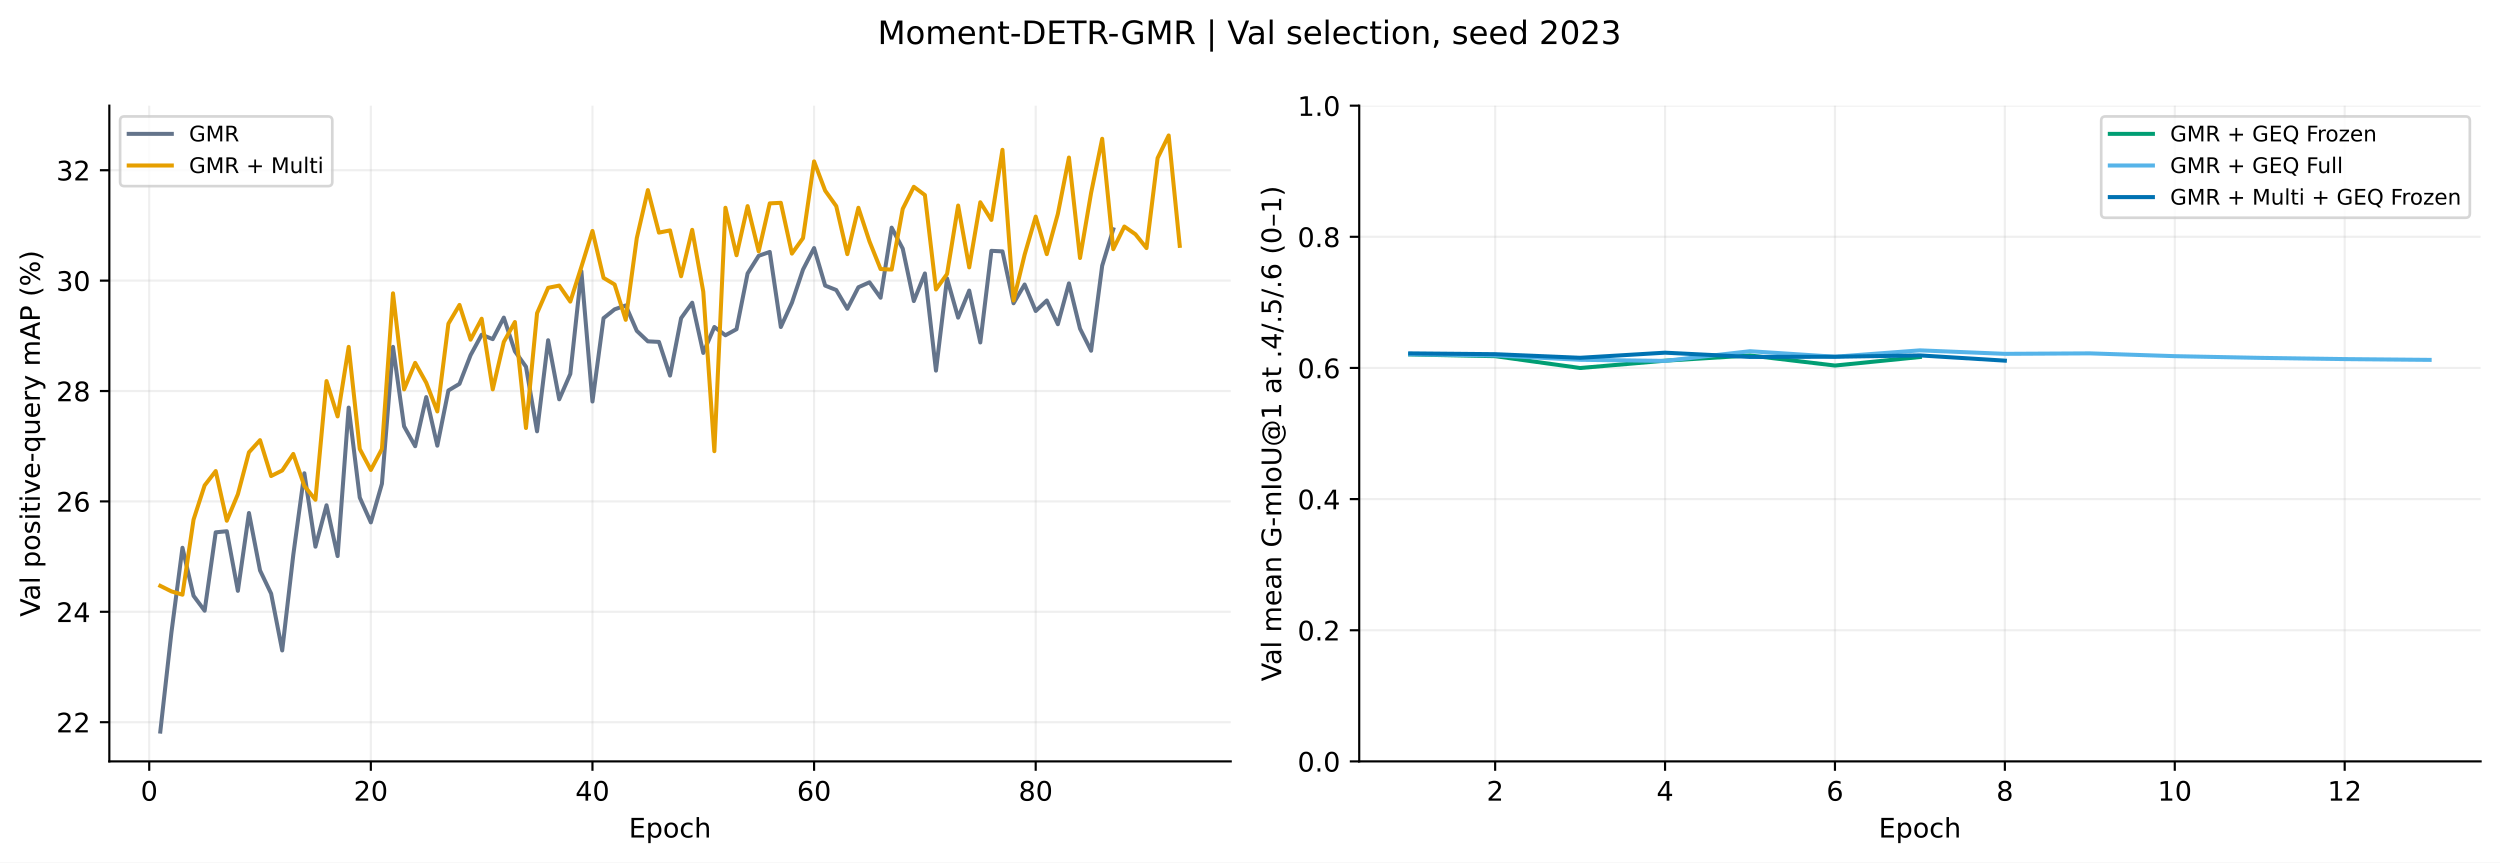
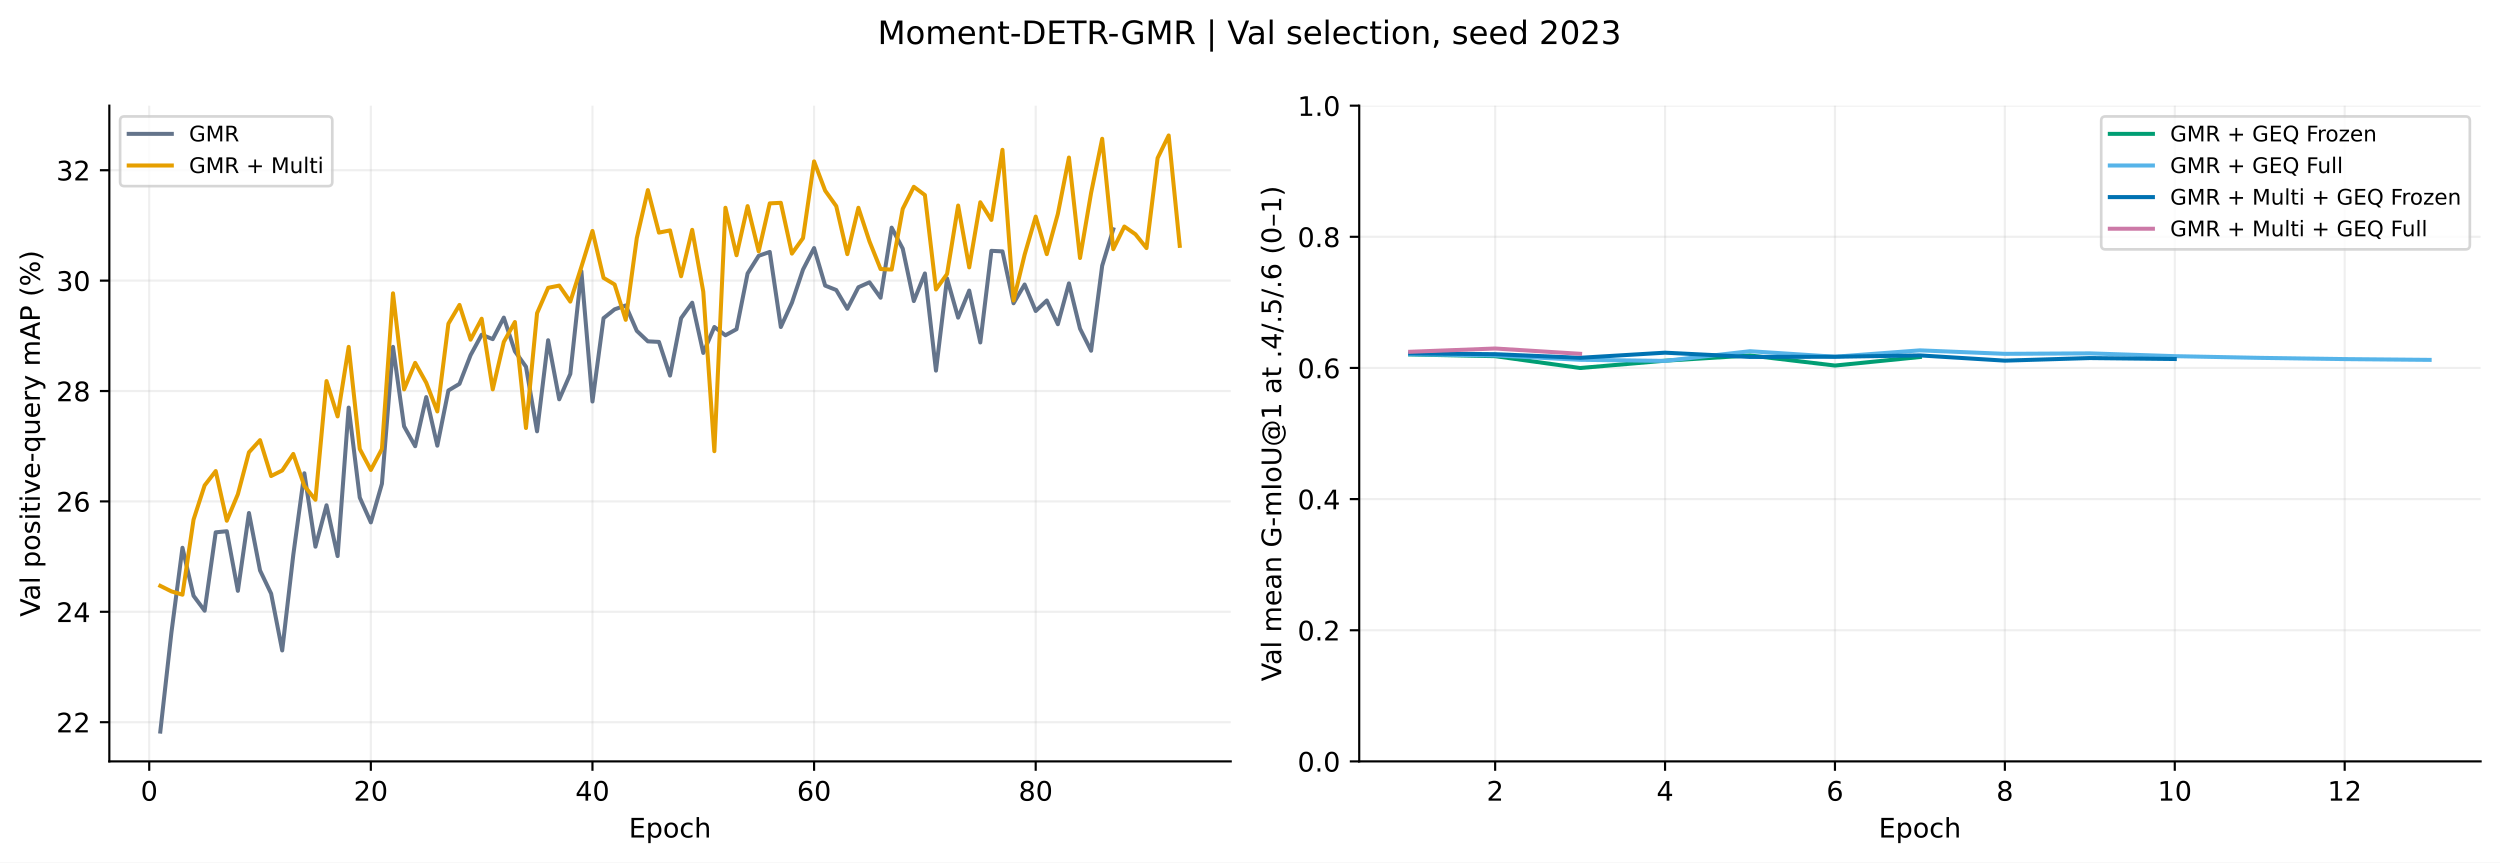
<svg xmlns="http://www.w3.org/2000/svg" xmlns:xlink="http://www.w3.org/1999/xlink" width="928.433pt" height="320.316pt" viewBox="0 0 928.433 320.316" version="1.1">
  <defs>
    <style type="text/css">*{stroke-linejoin: round; stroke-linecap: butt}</style>
  </defs>
  <g id="figure_1">
    <g id="patch_1">
      <path d="M -0 320.316  L 928.433 320.316  L 928.433 0  L -0 0  z " style="fill: #ffffff" />
    </g>
    <g id="axes_1">
      <g id="patch_2">
        <path d="M 40.603 282.76  L 457.058 282.76  L 457.058 39.24  L 40.603 39.24  z " style="fill: #ffffff" />
      </g>
      <g id="matplotlib.axis_1">
        <g id="xtick_1">
          <g id="line2d_1">
            <path d="M 55.418 282.76  L 55.418 39.24  " clip-path="url(#pdc1da5cae6)" style="fill: none; stroke: #b0b0b0; stroke-opacity: 0.2; stroke-width: 0.8; stroke-linecap: square" />
          </g>
          <g id="line2d_2">
            <defs>
              <path id="m847a747f1c" d="M 0 0  L 0 3.5  " style="stroke: #000000; stroke-width: 0.8" />
            </defs>
            <g>
              <use xlink:href="#m847a747f1c" x="55.418" y="282.76" style="stroke: #000000; stroke-width: 0.8" />
            </g>
          </g>
          <g id="text_1">
            <text style="font-size: 10px; font-family: 'DejaVu Sans'; text-anchor: middle" x="55.418" y="297.358" transform="rotate(-0 55.41773 297.3584)">0</text>
          </g>
        </g>
        <g id="xtick_2">
          <g id="line2d_3">
            <path d="M 137.721 282.76  L 137.721 39.24  " clip-path="url(#pdc1da5cae6)" style="fill: none; stroke: #b0b0b0; stroke-opacity: 0.2; stroke-width: 0.8; stroke-linecap: square" />
          </g>
          <g id="line2d_4">
            <g>
              <use xlink:href="#m847a747f1c" x="137.721" y="282.76" style="stroke: #000000; stroke-width: 0.8" />
            </g>
          </g>
          <g id="text_2">
            <text style="font-size: 10px; font-family: 'DejaVu Sans'; text-anchor: middle" x="137.721" y="297.358" transform="rotate(-0 137.7211 297.3584)">20</text>
          </g>
        </g>
        <g id="xtick_3">
          <g id="line2d_5">
            <path d="M 220.024 282.76  L 220.024 39.24  " clip-path="url(#pdc1da5cae6)" style="fill: none; stroke: #b0b0b0; stroke-opacity: 0.2; stroke-width: 0.8; stroke-linecap: square" />
          </g>
          <g id="line2d_6">
            <g>
              <use xlink:href="#m847a747f1c" x="220.024" y="282.76" style="stroke: #000000; stroke-width: 0.8" />
            </g>
          </g>
          <g id="text_3">
            <text style="font-size: 10px; font-family: 'DejaVu Sans'; text-anchor: middle" x="220.024" y="297.358" transform="rotate(-0 220.0244 297.3584)">40</text>
          </g>
        </g>
        <g id="xtick_4">
          <g id="line2d_7">
            <path d="M 302.328 282.76  L 302.328 39.24  " clip-path="url(#pdc1da5cae6)" style="fill: none; stroke: #b0b0b0; stroke-opacity: 0.2; stroke-width: 0.8; stroke-linecap: square" />
          </g>
          <g id="line2d_8">
            <g>
              <use xlink:href="#m847a747f1c" x="302.328" y="282.76" style="stroke: #000000; stroke-width: 0.8" />
            </g>
          </g>
          <g id="text_4">
            <text style="font-size: 10px; font-family: 'DejaVu Sans'; text-anchor: middle" x="302.328" y="297.358" transform="rotate(-0 302.3278 297.3584)">60</text>
          </g>
        </g>
        <g id="xtick_5">
          <g id="line2d_9">
            <path d="M 384.631 282.76  L 384.631 39.24  " clip-path="url(#pdc1da5cae6)" style="fill: none; stroke: #b0b0b0; stroke-opacity: 0.2; stroke-width: 0.8; stroke-linecap: square" />
          </g>
          <g id="line2d_10">
            <g>
              <use xlink:href="#m847a747f1c" x="384.631" y="282.76" style="stroke: #000000; stroke-width: 0.8" />
            </g>
          </g>
          <g id="text_5">
            <text style="font-size: 10px; font-family: 'DejaVu Sans'; text-anchor: middle" x="384.631" y="297.358" transform="rotate(-0 384.6312 297.3584)">80</text>
          </g>
        </g>
        <g id="text_6">
          <text style="font-size: 10px; font-family: 'DejaVu Sans'; text-anchor: middle" x="248.831" y="311.037" transform="rotate(-0 248.8306 311.0366)">Epoch</text>
        </g>
      </g>
      <g id="matplotlib.axis_2">
        <g id="ytick_1">
          <g id="line2d_11">
            <path d="M 40.603 268.206  L 457.058 268.206  " clip-path="url(#pdc1da5cae6)" style="fill: none; stroke: #b0b0b0; stroke-opacity: 0.2; stroke-width: 0.8; stroke-linecap: square" />
          </g>
          <g id="line2d_12">
            <defs>
              <path id="mc433141c62" d="M 0 0  L -3.5 0  " style="stroke: #000000; stroke-width: 0.8" />
            </defs>
            <g>
              <use xlink:href="#mc433141c62" x="40.603" y="268.206" style="stroke: #000000; stroke-width: 0.8" />
            </g>
          </g>
          <g id="text_7">
            <text style="font-size: 10px; font-family: 'DejaVu Sans'; text-anchor: end" x="33.603" y="272.005" transform="rotate(-0 33.60312 272.0054)">22</text>
          </g>
        </g>
        <g id="ytick_2">
          <g id="line2d_13">
            <path d="M 40.603 227.21  L 457.058 227.21  " clip-path="url(#pdc1da5cae6)" style="fill: none; stroke: #b0b0b0; stroke-opacity: 0.2; stroke-width: 0.8; stroke-linecap: square" />
          </g>
          <g id="line2d_14">
            <g>
              <use xlink:href="#mc433141c62" x="40.603" y="227.21" style="stroke: #000000; stroke-width: 0.8" />
            </g>
          </g>
          <g id="text_8">
            <text style="font-size: 10px; font-family: 'DejaVu Sans'; text-anchor: end" x="33.603" y="231.009" transform="rotate(-0 33.60312 231.0088)">24</text>
          </g>
        </g>
        <g id="ytick_3">
          <g id="line2d_15">
            <path d="M 40.603 186.213  L 457.058 186.213  " clip-path="url(#pdc1da5cae6)" style="fill: none; stroke: #b0b0b0; stroke-opacity: 0.2; stroke-width: 0.8; stroke-linecap: square" />
          </g>
          <g id="line2d_16">
            <g>
              <use xlink:href="#mc433141c62" x="40.603" y="186.213" style="stroke: #000000; stroke-width: 0.8" />
            </g>
          </g>
          <g id="text_9">
            <text style="font-size: 10px; font-family: 'DejaVu Sans'; text-anchor: end" x="33.603" y="190.012" transform="rotate(-0 33.60312 190.0121)">26</text>
          </g>
        </g>
        <g id="ytick_4">
          <g id="line2d_17">
            <path d="M 40.603 145.216  L 457.058 145.216  " clip-path="url(#pdc1da5cae6)" style="fill: none; stroke: #b0b0b0; stroke-opacity: 0.2; stroke-width: 0.8; stroke-linecap: square" />
          </g>
          <g id="line2d_18">
            <g>
              <use xlink:href="#mc433141c62" x="40.603" y="145.216" style="stroke: #000000; stroke-width: 0.8" />
            </g>
          </g>
          <g id="text_10">
            <text style="font-size: 10px; font-family: 'DejaVu Sans'; text-anchor: end" x="33.603" y="149.016" transform="rotate(-0 33.60312 149.0155)">28</text>
          </g>
        </g>
        <g id="ytick_5">
          <g id="line2d_19">
            <path d="M 40.603 104.22  L 457.058 104.22  " clip-path="url(#pdc1da5cae6)" style="fill: none; stroke: #b0b0b0; stroke-opacity: 0.2; stroke-width: 0.8; stroke-linecap: square" />
          </g>
          <g id="line2d_20">
            <g>
              <use xlink:href="#mc433141c62" x="40.603" y="104.22" style="stroke: #000000; stroke-width: 0.8" />
            </g>
          </g>
          <g id="text_11">
            <text style="font-size: 10px; font-family: 'DejaVu Sans'; text-anchor: end" x="33.603" y="108.019" transform="rotate(-0 33.60312 108.0189)">30</text>
          </g>
        </g>
        <g id="ytick_6">
          <g id="line2d_21">
            <path d="M 40.603 63.223  L 457.058 63.223  " clip-path="url(#pdc1da5cae6)" style="fill: none; stroke: #b0b0b0; stroke-opacity: 0.2; stroke-width: 0.8; stroke-linecap: square" />
          </g>
          <g id="line2d_22">
            <g>
              <use xlink:href="#mc433141c62" x="40.603" y="63.223" style="stroke: #000000; stroke-width: 0.8" />
            </g>
          </g>
          <g id="text_12">
            <text style="font-size: 10px; font-family: 'DejaVu Sans'; text-anchor: end" x="33.603" y="67.022" transform="rotate(-0 33.60312 67.02225)">32</text>
          </g>
        </g>
        <g id="text_13">
          <text style="font-size: 10px; font-family: 'DejaVu Sans'; text-anchor: middle" x="14.798" y="161" transform="rotate(-90 14.79844 161)">Val positive-query mAP (%)</text>
        </g>
      </g>
      <g id="line2d_23">
        <path d="M 59.533 271.691  L 63.648 234.999  L 67.763 203.432  L 71.878 221.265  L 75.994 226.8  L 80.109 197.692  L 84.224 197.282  L 88.339 219.42  L 92.454 190.518  L 96.569 211.836  L 100.685 220.445  L 104.8 241.558  L 108.915 206.096  L 113.03 175.759  L 117.145 203.022  L 121.26 187.648  L 125.376 206.506  L 129.491 151.366  L 133.606 184.778  L 137.721 194.002  L 141.836 179.653  L 145.951 128.818  L 150.067 158.335  L 154.182 165.715  L 158.297 147.471  L 162.412 165.51  L 166.527 145.011  L 170.642 142.552  L 174.758 131.892  L 178.873 124.308  L 182.988 125.948  L 187.103 117.954  L 191.218 130.458  L 195.333 136.197  L 199.449 160.18  L 203.564 126.358  L 207.679 148.291  L 211.794 138.862  L 215.909 100.735  L 220.024 149.111  L 224.14 118.159  L 228.255 114.879  L 232.37 113.444  L 236.485 122.873  L 240.6 126.768  L 244.715 126.973  L 248.831 139.477  L 252.946 118.159  L 257.061 112.419  L 261.176 131.072  L 265.291 121.438  L 269.406 124.513  L 273.522 122.258  L 277.637 101.555  L 281.752 94.995  L 285.867 93.561  L 289.982 121.438  L 294.097 112.419  L 298.213 100.12  L 302.328 92.126  L 306.443 106.065  L 310.558 107.704  L 314.673 114.674  L 318.788 106.679  L 322.904 104.835  L 327.019 110.574  L 331.134 84.541  L 335.249 92.331  L 339.364 111.804  L 343.479 101.555  L 347.595 137.632  L 351.71 103.4  L 355.825 117.954  L 359.94 107.909  L 364.055 127.178  L 368.17 93.151  L 372.286 93.356  L 376.401 112.624  L 380.516 105.655  L 384.631 115.494  L 388.746 111.599  L 392.862 120.413  L 396.977 105.245  L 401.092 122.053  L 405.207 130.253  L 409.322 98.685  L 413.437 85.156  " clip-path="url(#pdc1da5cae6)" style="fill: none; stroke: #64748b; stroke-width: 1.5; stroke-linecap: square" />
      </g>
      <g id="line2d_24">
        <path d="M 59.533 217.575  L 63.648 219.625  L 67.763 220.855  L 71.878 192.977  L 75.994 180.268  L 80.109 174.939  L 84.224 193.387  L 88.339 183.548  L 92.454 167.969  L 96.569 163.46  L 100.685 176.784  L 104.8 174.734  L 108.915 168.584  L 113.03 180.473  L 117.145 185.598  L 121.26 141.527  L 125.376 154.646  L 129.491 128.818  L 133.606 166.74  L 137.721 174.529  L 141.836 166.74  L 145.951 108.934  L 150.067 144.601  L 154.182 134.762  L 158.297 142.142  L 162.412 152.801  L 166.527 120.208  L 170.642 113.239  L 174.758 126.153  L 178.873 118.364  L 182.988 144.601  L 187.103 126.973  L 191.218 119.593  L 195.333 158.95  L 199.449 116.314  L 203.564 106.884  L 207.679 106.065  L 211.794 112.009  L 215.909 99.095  L 220.024 85.771  L 224.14 103.195  L 228.255 105.655  L 232.37 118.773  L 236.485 88.436  L 240.6 70.602  L 244.715 86.386  L 248.831 85.566  L 252.946 102.58  L 257.061 85.361  L 261.176 108.319  L 265.291 167.559  L 269.406 77.162  L 273.522 94.79  L 277.637 76.547  L 281.752 93.356  L 285.867 75.522  L 289.982 75.317  L 294.097 94.175  L 298.213 88.436  L 302.328 59.943  L 306.443 70.807  L 310.558 76.547  L 314.673 94.38  L 318.788 77.162  L 322.904 89.666  L 327.019 99.915  L 331.134 100.12  L 335.249 77.572  L 339.364 69.373  L 343.479 72.447  L 347.595 107.499  L 351.71 101.76  L 355.825 76.342  L 359.94 99.3  L 364.055 75.112  L 368.17 81.672  L 372.286 55.639  L 376.401 111.599  L 380.516 94.585  L 384.631 80.442  L 388.746 94.38  L 392.862 79.417  L 396.977 58.508  L 401.092 95.815  L 405.207 71.627  L 409.322 51.539  L 413.437 92.536  L 417.553 84.131  L 421.668 87.001  L 425.783 92.126  L 429.898 58.713  L 434.013 50.309  L 438.128 91.306  " clip-path="url(#pdc1da5cae6)" style="fill: none; stroke: #e69f00; stroke-width: 1.5; stroke-linecap: square" />
      </g>
      <g id="patch_3">
        <path d="M 40.603 282.76  L 40.603 39.24  " style="fill: none; stroke: #000000; stroke-width: 0.8; stroke-linejoin: miter; stroke-linecap: square" />
      </g>
      <g id="patch_4">
        <path d="M 40.603 282.76  L 457.058 282.76  " style="fill: none; stroke: #000000; stroke-width: 0.8; stroke-linejoin: miter; stroke-linecap: square" />
      </g>
      <g id="legend_1">
        <g id="patch_5">
          <path d="M 46.203 69.125  L 121.806 69.125  Q 123.406 69.125 123.406 67.525  L 123.406 44.84  Q 123.406 43.24 121.806 43.24  L 46.203 43.24  Q 44.603 43.24 44.603 44.84  L 44.603 67.525  Q 44.603 69.125 46.203 69.125  z " style="fill: #ffffff; opacity: 0.8; stroke: #cccccc; stroke-linejoin: miter" />
        </g>
        <g id="line2d_25">
          <path d="M 47.803 49.719  L 55.803 49.719  L 63.803 49.719  " style="fill: none; stroke: #64748b; stroke-width: 1.5; stroke-linecap: square" />
        </g>
        <g id="text_14">
          <text style="font-size: 8px; font-family: 'DejaVu Sans'; text-anchor: start" x="70.203" y="52.519" transform="rotate(-0 70.20312 52.51875)">GMR</text>
        </g>
        <g id="line2d_26">
          <path d="M 47.803 61.461  L 55.803 61.461  L 63.803 61.461  " style="fill: none; stroke: #e69f00; stroke-width: 1.5; stroke-linecap: square" />
        </g>
        <g id="text_15">
          <text style="font-size: 8px; font-family: 'DejaVu Sans'; text-anchor: start" x="70.203" y="64.261" transform="rotate(-0 70.20312 64.26125)">GMR + Multi</text>
        </g>
      </g>
    </g>
    <g id="axes_2">
      <g id="patch_6">
        <path d="M 504.778 282.76  L 921.233 282.76  L 921.233 39.24  L 504.778 39.24  z " style="fill: #ffffff" />
      </g>
      <g id="matplotlib.axis_3">
        <g id="xtick_6">
          <g id="line2d_27">
            <path d="M 555.258 282.76  L 555.258 39.24  " clip-path="url(#p370dd41538)" style="fill: none; stroke: #b0b0b0; stroke-opacity: 0.2; stroke-width: 0.8; stroke-linecap: square" />
          </g>
          <g id="line2d_28">
            <g>
              <use xlink:href="#m847a747f1c" x="555.258" y="282.76" style="stroke: #000000; stroke-width: 0.8" />
            </g>
          </g>
          <g id="text_16">
            <text style="font-size: 10px; font-family: 'DejaVu Sans'; text-anchor: middle" x="555.258" y="297.358" transform="rotate(-0 555.2575 297.3584)">2</text>
          </g>
        </g>
        <g id="xtick_7">
          <g id="line2d_29">
            <path d="M 618.357 282.76  L 618.357 39.24  " clip-path="url(#p370dd41538)" style="fill: none; stroke: #b0b0b0; stroke-opacity: 0.2; stroke-width: 0.8; stroke-linecap: square" />
          </g>
          <g id="line2d_30">
            <g>
              <use xlink:href="#m847a747f1c" x="618.357" y="282.76" style="stroke: #000000; stroke-width: 0.8" />
            </g>
          </g>
          <g id="text_17">
            <text style="font-size: 10px; font-family: 'DejaVu Sans'; text-anchor: middle" x="618.357" y="297.358" transform="rotate(-0 618.3568 297.3584)">4</text>
          </g>
        </g>
        <g id="xtick_8">
          <g id="line2d_31">
            <path d="M 681.456 282.76  L 681.456 39.24  " clip-path="url(#p370dd41538)" style="fill: none; stroke: #b0b0b0; stroke-opacity: 0.2; stroke-width: 0.8; stroke-linecap: square" />
          </g>
          <g id="line2d_32">
            <g>
              <use xlink:href="#m847a747f1c" x="681.456" y="282.76" style="stroke: #000000; stroke-width: 0.8" />
            </g>
          </g>
          <g id="text_18">
            <text style="font-size: 10px; font-family: 'DejaVu Sans'; text-anchor: middle" x="681.456" y="297.358" transform="rotate(-0 681.456 297.3584)">6</text>
          </g>
        </g>
        <g id="xtick_9">
          <g id="line2d_33">
            <path d="M 744.555 282.76  L 744.555 39.24  " clip-path="url(#p370dd41538)" style="fill: none; stroke: #b0b0b0; stroke-opacity: 0.2; stroke-width: 0.8; stroke-linecap: square" />
          </g>
          <g id="line2d_34">
            <g>
              <use xlink:href="#m847a747f1c" x="744.555" y="282.76" style="stroke: #000000; stroke-width: 0.8" />
            </g>
          </g>
          <g id="text_19">
            <text style="font-size: 10px; font-family: 'DejaVu Sans'; text-anchor: middle" x="744.555" y="297.358" transform="rotate(-0 744.5552 297.3584)">8</text>
          </g>
        </g>
        <g id="xtick_10">
          <g id="line2d_35">
            <path d="M 807.654 282.76  L 807.654 39.24  " clip-path="url(#p370dd41538)" style="fill: none; stroke: #b0b0b0; stroke-opacity: 0.2; stroke-width: 0.8; stroke-linecap: square" />
          </g>
          <g id="line2d_36">
            <g>
              <use xlink:href="#m847a747f1c" x="807.654" y="282.76" style="stroke: #000000; stroke-width: 0.8" />
            </g>
          </g>
          <g id="text_20">
            <text style="font-size: 10px; font-family: 'DejaVu Sans'; text-anchor: middle" x="807.654" y="297.358" transform="rotate(-0 807.6545 297.3584)">10</text>
          </g>
        </g>
        <g id="xtick_11">
          <g id="line2d_37">
            <path d="M 870.754 282.76  L 870.754 39.24  " clip-path="url(#p370dd41538)" style="fill: none; stroke: #b0b0b0; stroke-opacity: 0.2; stroke-width: 0.8; stroke-linecap: square" />
          </g>
          <g id="line2d_38">
            <g>
              <use xlink:href="#m847a747f1c" x="870.754" y="282.76" style="stroke: #000000; stroke-width: 0.8" />
            </g>
          </g>
          <g id="text_21">
            <text style="font-size: 10px; font-family: 'DejaVu Sans'; text-anchor: middle" x="870.754" y="297.358" transform="rotate(-0 870.7537 297.3584)">12</text>
          </g>
        </g>
        <g id="text_22">
          <text style="font-size: 10px; font-family: 'DejaVu Sans'; text-anchor: middle" x="713.006" y="311.037" transform="rotate(-0 713.0056 311.0366)">Epoch</text>
        </g>
      </g>
      <g id="matplotlib.axis_4">
        <g id="ytick_7">
          <g id="line2d_39">
            <path d="M 504.778 282.76  L 921.233 282.76  " clip-path="url(#p370dd41538)" style="fill: none; stroke: #b0b0b0; stroke-opacity: 0.2; stroke-width: 0.8; stroke-linecap: square" />
          </g>
          <g id="line2d_40">
            <g>
              <use xlink:href="#mc433141c62" x="504.778" y="282.76" style="stroke: #000000; stroke-width: 0.8" />
            </g>
          </g>
          <g id="text_23">
            <text style="font-size: 10px; font-family: 'DejaVu Sans'; text-anchor: end" x="497.778" y="286.559" transform="rotate(-0 497.7781 286.5592)">0.0</text>
          </g>
        </g>
        <g id="ytick_8">
          <g id="line2d_41">
            <path d="M 504.778 234.056  L 921.233 234.056  " clip-path="url(#p370dd41538)" style="fill: none; stroke: #b0b0b0; stroke-opacity: 0.2; stroke-width: 0.8; stroke-linecap: square" />
          </g>
          <g id="line2d_42">
            <g>
              <use xlink:href="#mc433141c62" x="504.778" y="234.056" style="stroke: #000000; stroke-width: 0.8" />
            </g>
          </g>
          <g id="text_24">
            <text style="font-size: 10px; font-family: 'DejaVu Sans'; text-anchor: end" x="497.778" y="237.855" transform="rotate(-0 497.7781 237.8552)">0.2</text>
          </g>
        </g>
        <g id="ytick_9">
          <g id="line2d_43">
            <path d="M 504.778 185.352  L 921.233 185.352  " clip-path="url(#p370dd41538)" style="fill: none; stroke: #b0b0b0; stroke-opacity: 0.2; stroke-width: 0.8; stroke-linecap: square" />
          </g>
          <g id="line2d_44">
            <g>
              <use xlink:href="#mc433141c62" x="504.778" y="185.352" style="stroke: #000000; stroke-width: 0.8" />
            </g>
          </g>
          <g id="text_25">
            <text style="font-size: 10px; font-family: 'DejaVu Sans'; text-anchor: end" x="497.778" y="189.151" transform="rotate(-0 497.7781 189.1512)">0.4</text>
          </g>
        </g>
        <g id="ytick_10">
          <g id="line2d_45">
            <path d="M 504.778 136.648  L 921.233 136.648  " clip-path="url(#p370dd41538)" style="fill: none; stroke: #b0b0b0; stroke-opacity: 0.2; stroke-width: 0.8; stroke-linecap: square" />
          </g>
          <g id="line2d_46">
            <g>
              <use xlink:href="#mc433141c62" x="504.778" y="136.648" style="stroke: #000000; stroke-width: 0.8" />
            </g>
          </g>
          <g id="text_26">
            <text style="font-size: 10px; font-family: 'DejaVu Sans'; text-anchor: end" x="497.778" y="140.447" transform="rotate(-0 497.7781 140.4472)">0.6</text>
          </g>
        </g>
        <g id="ytick_11">
          <g id="line2d_47">
            <path d="M 504.778 87.944  L 921.233 87.944  " clip-path="url(#p370dd41538)" style="fill: none; stroke: #b0b0b0; stroke-opacity: 0.2; stroke-width: 0.8; stroke-linecap: square" />
          </g>
          <g id="line2d_48">
            <g>
              <use xlink:href="#mc433141c62" x="504.778" y="87.944" style="stroke: #000000; stroke-width: 0.8" />
            </g>
          </g>
          <g id="text_27">
            <text style="font-size: 10px; font-family: 'DejaVu Sans'; text-anchor: end" x="497.778" y="91.743" transform="rotate(-0 497.7781 91.74322)">0.8</text>
          </g>
        </g>
        <g id="ytick_12">
          <g id="line2d_49">
            <path d="M 504.778 39.24  L 921.233 39.24  " clip-path="url(#p370dd41538)" style="fill: none; stroke: #b0b0b0; stroke-opacity: 0.2; stroke-width: 0.8; stroke-linecap: square" />
          </g>
          <g id="line2d_50">
            <g>
              <use xlink:href="#mc433141c62" x="504.778" y="39.24" style="stroke: #000000; stroke-width: 0.8" />
            </g>
          </g>
          <g id="text_28">
            <text style="font-size: 10px; font-family: 'DejaVu Sans'; text-anchor: end" x="497.778" y="43.039" transform="rotate(-0 497.7781 43.03922)">1.0</text>
          </g>
        </g>
        <g id="text_29">
          <text style="font-size: 10px; font-family: 'DejaVu Sans'; text-anchor: middle" x="475.795" y="161" transform="rotate(-90 475.7953 161)">Val mean G-mIoU@1 at .4/.5/.6 (0–1)</text>
        </g>
      </g>
      <g id="line2d_51">
        <path d="M 523.708 131.634  L 555.258 132.272  L 586.807 136.669  L 618.357 133.955  L 649.906 132.01  L 681.456 135.753  L 713.006 132.585  " clip-path="url(#p370dd41538)" style="fill: none; stroke: #009e73; stroke-width: 1.5; stroke-linecap: square" />
      </g>
      <g id="line2d_52">
        <path d="M 523.708 131.558  L 555.258 131.99  L 586.807 133.622  L 618.357 134.024  L 649.906 130.429  L 681.456 132.482  L 713.006 130.113  L 744.555 131.406  L 776.105 131.228  L 807.654 132.269  L 839.204 132.9  L 870.754 133.357  L 902.303 133.65  " clip-path="url(#p370dd41538)" style="fill: none; stroke: #56b4e9; stroke-width: 1.5; stroke-linecap: square" />
      </g>
      <g id="line2d_53">
-         <path d="M 523.708 131.229  L 555.258 131.534  L 586.807 132.873  L 618.357 130.975  L 649.906 132.556  L 681.456 132.493  L 713.006 131.99  L 744.555 133.933  " clip-path="url(#p370dd41538)" style="fill: none; stroke: #0072b2; stroke-width: 1.5; stroke-linecap: square" />
+         <path d="M 523.708 131.229  L 555.258 131.534  L 586.807 132.873  L 618.357 130.975  L 649.906 132.556  L 681.456 132.493  L 713.006 131.99  L 744.555 133.933  L 776.105 132.97  L 807.654 133.328  " clip-path="url(#p370dd41538)" style="fill: none; stroke: #0072b2; stroke-width: 1.5; stroke-linecap: square" />
+       </g>
+       <g id="line2d_54">
+         <path d="M 523.708 130.639  L 555.258 129.425  L 586.807 131.389  " clip-path="url(#p370dd41538)" style="fill: none; stroke: #cc79a7; stroke-width: 1.5; stroke-linecap: square" />
      </g>
      <g id="patch_7">
        <path d="M 504.778 282.76  L 504.778 39.24  " style="fill: none; stroke: #000000; stroke-width: 0.8; stroke-linejoin: miter; stroke-linecap: square" />
      </g>
      <g id="patch_8">
        <path d="M 504.778 282.76  L 921.233 282.76  " style="fill: none; stroke: #000000; stroke-width: 0.8; stroke-linejoin: miter; stroke-linecap: square" />
      </g>
      <g id="legend_2">
        <g id="patch_9">
-           <path d="M 781.932 80.868  L 915.633 80.868  Q 917.233 80.868 917.233 79.267  L 917.233 44.84  Q 917.233 43.24 915.633 43.24  L 781.932 43.24  Q 780.332 43.24 780.332 44.84  L 780.332 79.267  Q 780.332 80.868 781.932 80.868  z " style="fill: #ffffff; opacity: 0.8; stroke: #cccccc; stroke-linejoin: miter" />
-         </g>
-         <g id="line2d_54">
+           <path d="M 781.932 92.61  L 915.633 92.61  Q 917.233 92.61 917.233 91.01  L 917.233 44.84  Q 917.233 43.24 915.633 43.24  L 781.932 43.24  Q 780.332 43.24 780.332 44.84  L 780.332 91.01  Q 780.332 92.61 781.932 92.61  z " style="fill: #ffffff; opacity: 0.8; stroke: #cccccc; stroke-linejoin: miter" />
+         </g>
+         <g id="line2d_55">
          <path d="M 783.532 49.719  L 791.532 49.719  L 799.532 49.719  " style="fill: none; stroke: #009e73; stroke-width: 1.5; stroke-linecap: square" />
        </g>
        <g id="text_30">
          <text style="font-size: 8px; font-family: 'DejaVu Sans'; text-anchor: start" x="805.932" y="52.519" transform="rotate(-0 805.9319 52.51875)">GMR + GEQ Frozen</text>
        </g>
-         <g id="line2d_55">
+         <g id="line2d_56">
          <path d="M 783.532 61.461  L 791.532 61.461  L 799.532 61.461  " style="fill: none; stroke: #56b4e9; stroke-width: 1.5; stroke-linecap: square" />
        </g>
        <g id="text_31">
          <text style="font-size: 8px; font-family: 'DejaVu Sans'; text-anchor: start" x="805.932" y="64.261" transform="rotate(-0 805.9319 64.26125)">GMR + GEQ Full</text>
        </g>
-         <g id="line2d_56">
+         <g id="line2d_57">
          <path d="M 783.532 73.204  L 791.532 73.204  L 799.532 73.204  " style="fill: none; stroke: #0072b2; stroke-width: 1.5; stroke-linecap: square" />
        </g>
        <g id="text_32">
          <text style="font-size: 8px; font-family: 'DejaVu Sans'; text-anchor: start" x="805.932" y="76.004" transform="rotate(-0 805.9319 76.00375)">GMR + Multi + GEQ Frozen</text>
        </g>
+         <g id="line2d_58">
+           <path d="M 783.532 84.946  L 791.532 84.946  L 799.532 84.946  " style="fill: none; stroke: #cc79a7; stroke-width: 1.5; stroke-linecap: square" />
+         </g>
+         <g id="text_33">
+           <text style="font-size: 8px; font-family: 'DejaVu Sans'; text-anchor: start" x="805.932" y="87.746" transform="rotate(-0 805.9319 87.74625)">GMR + Multi + GEQ Full</text>
+         </g>
      </g>
    </g>
-     <g id="text_33">
+     <g id="text_34">
      <text style="font-size: 12px; font-family: 'DejaVu Sans'; text-anchor: middle" x="464.033" y="16.371" transform="rotate(-0 464.0331 16.37063)">Moment-DETR-GMR | Val selection, seed 2023</text>
    </g>
  </g>
  <defs>
    <clipPath id="pdc1da5cae6">
      <rect x="40.603" y="39.24" width="416.455" height="243.52" />
    </clipPath>
    <clipPath id="p370dd41538">
      <rect x="504.778" y="39.24" width="416.455" height="243.52" />
    </clipPath>
  </defs>
</svg>
